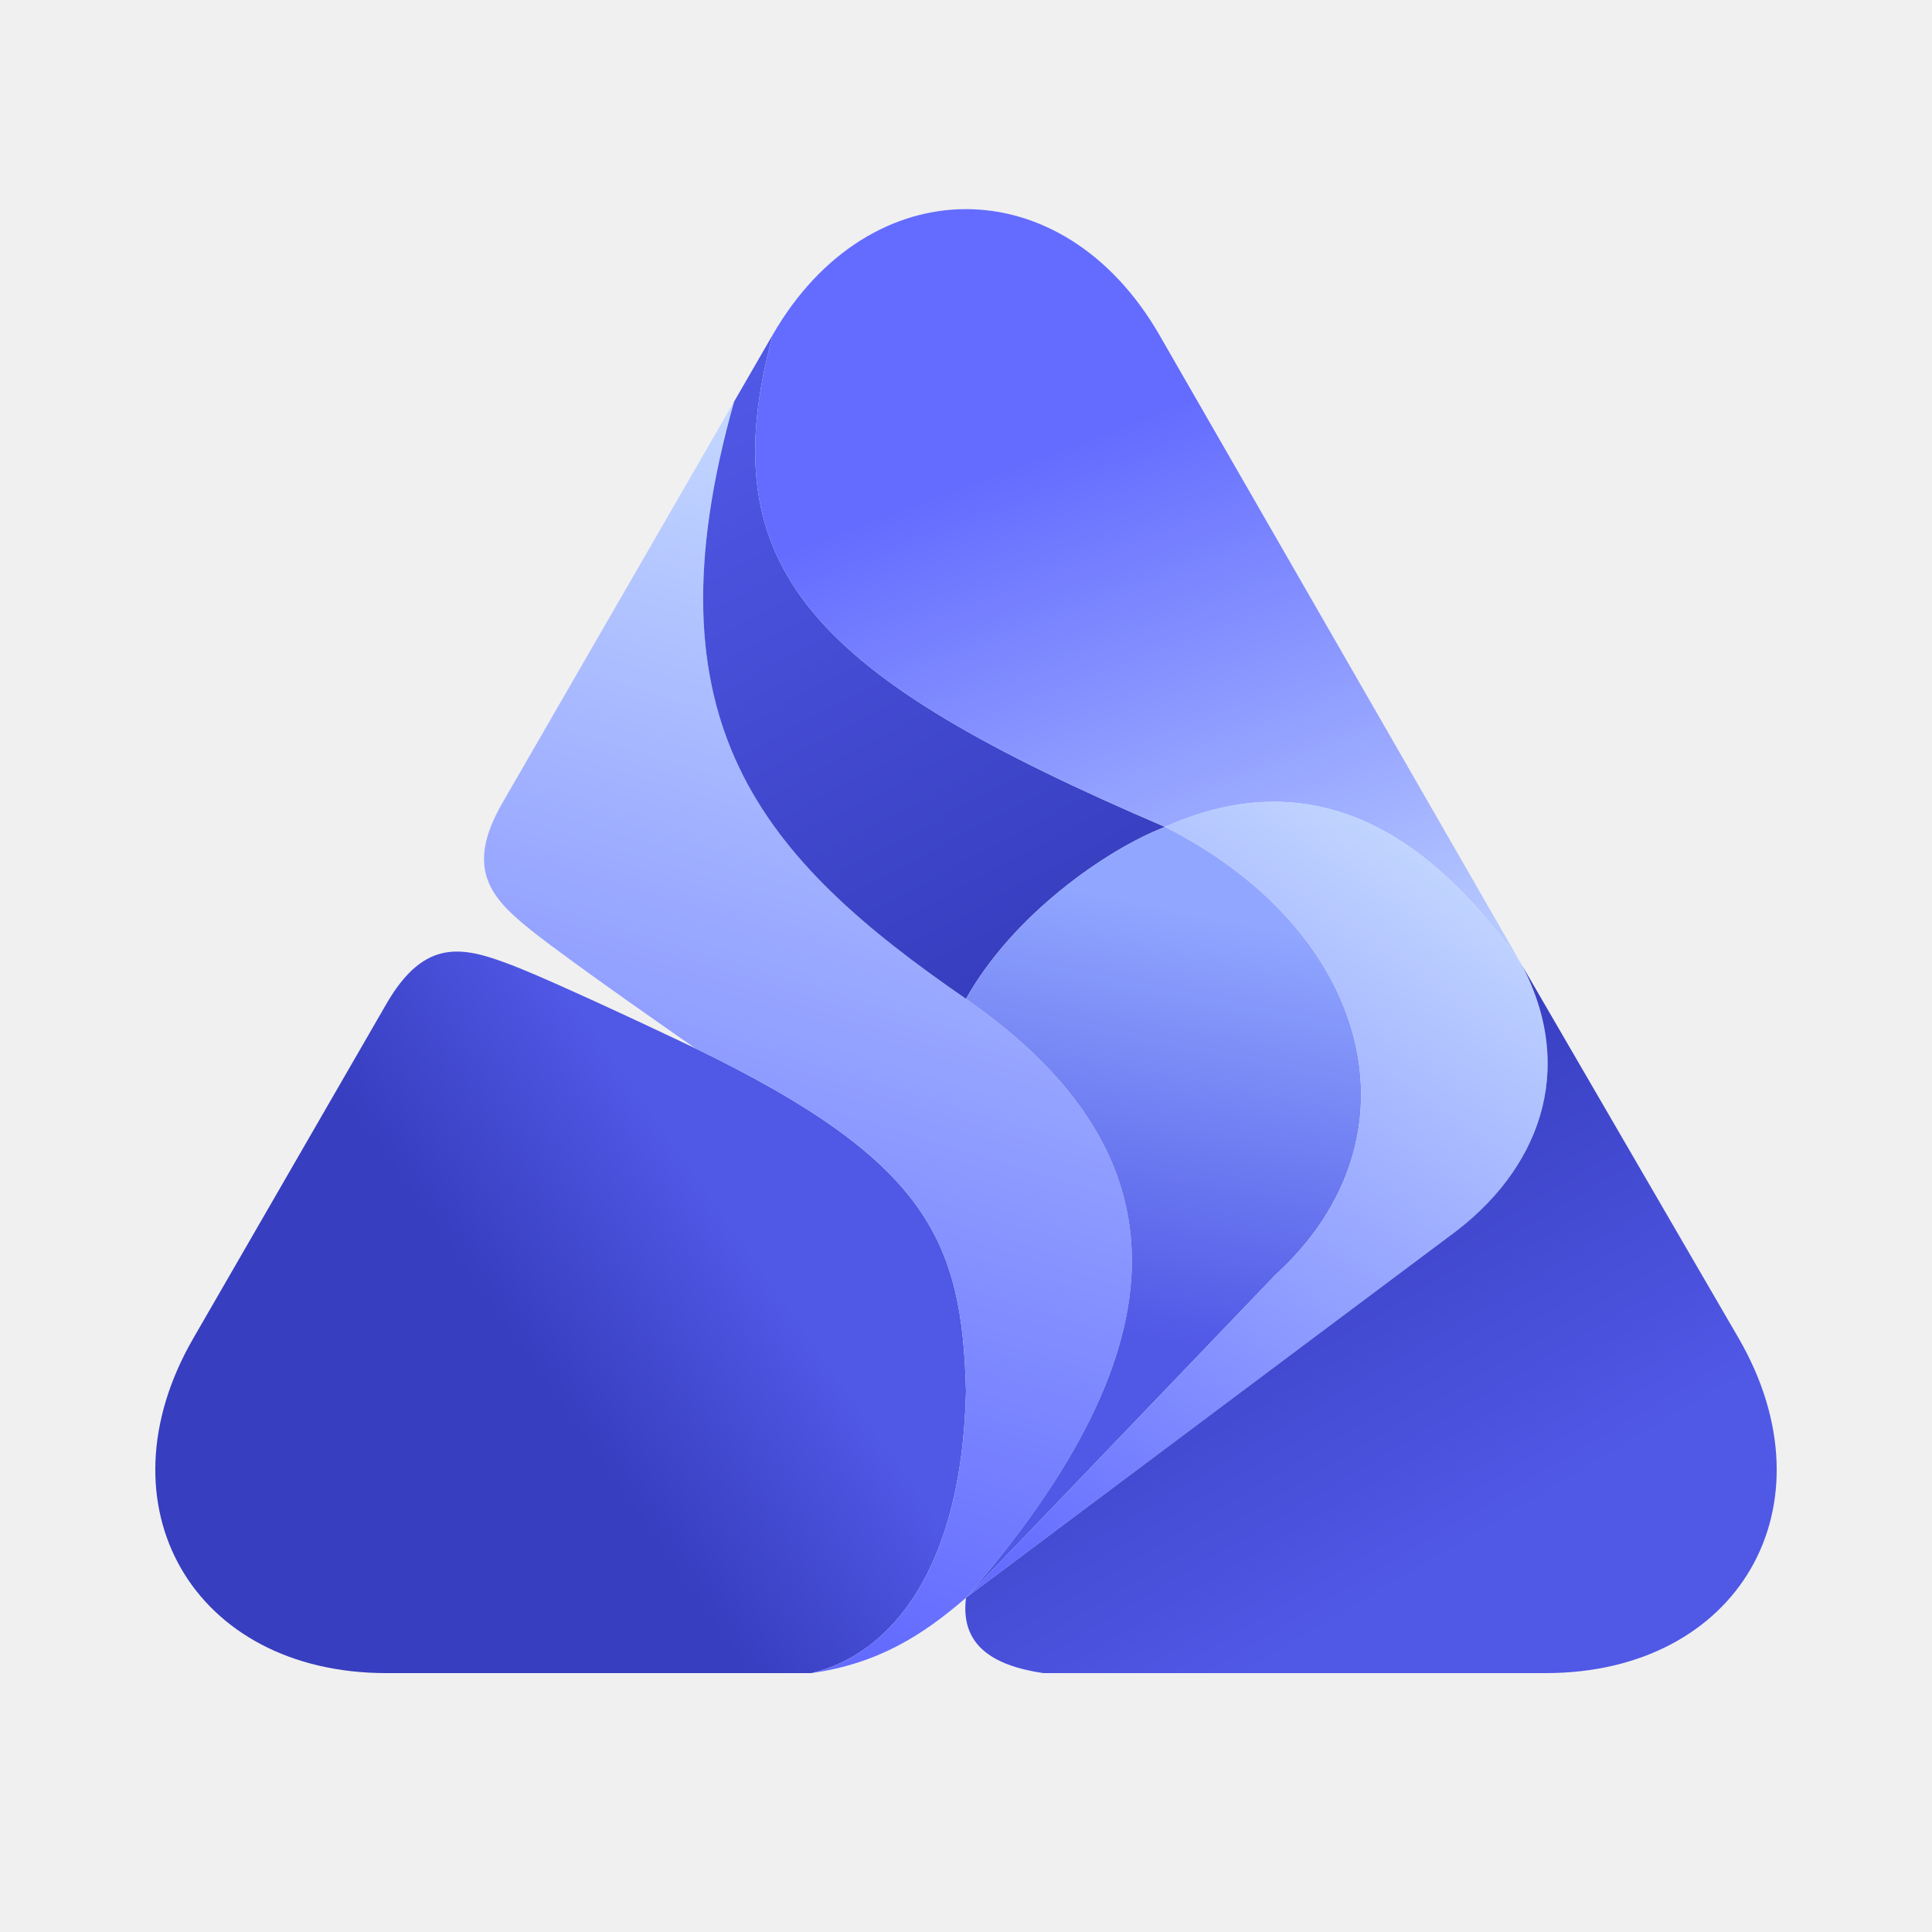
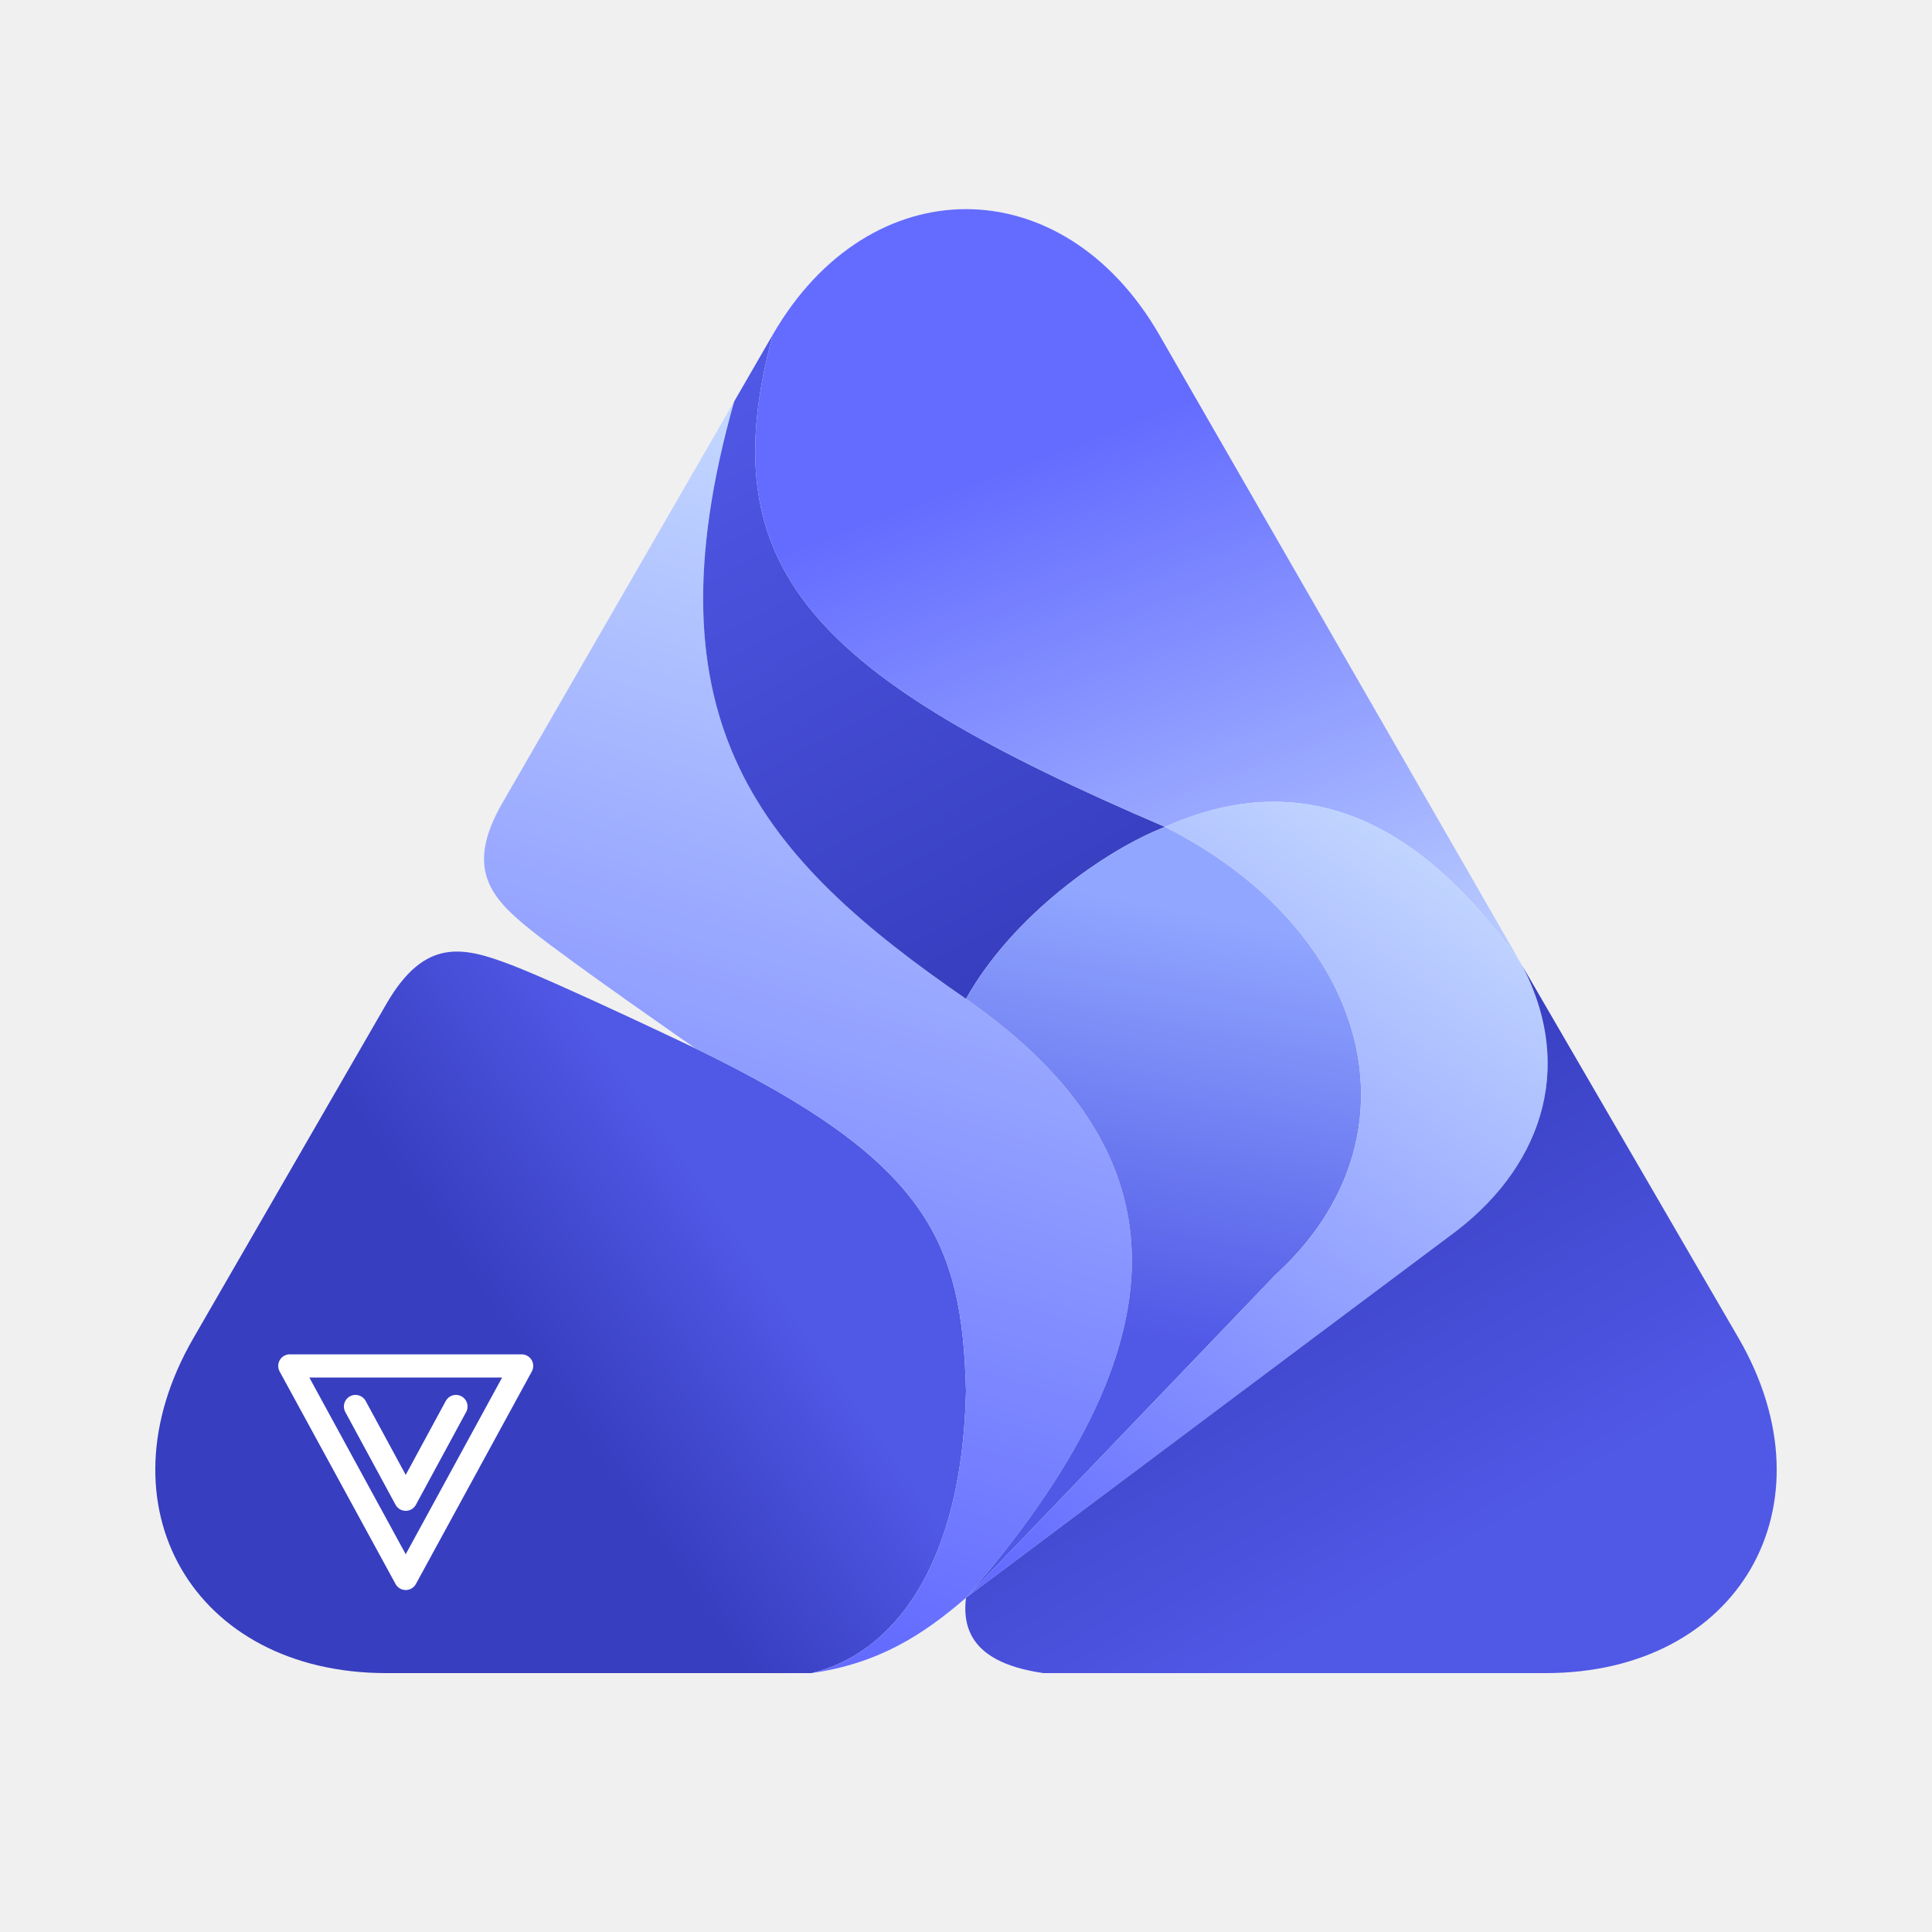
<svg xmlns="http://www.w3.org/2000/svg" width="100%" height="100%" version="1.1" viewBox="0 0 1000 1000">
  <g>
    <path d="M 200,866 C 100,866 50,779.4 100,692.8 L 200,519.6 C 220,485 240,490 265,499.6 S 360,542.68 360,542.68 C 480.5,601 498,642.5 500,720 C 498,811 462,856 420,866" fill="url(#LinearGradient)" fill-rule="nonzero" opacity="1" stroke="none" />
    <path d="M 420,866 C 455,861 478,846 500,827 C 614,696 615,597 500,517 C 394,444 333,374 380,207.82 L 260,415.67 C 240.22,450 254.37,465.1 275.28,481.79 S 360,542.68 360,542.68 C 480.5,601 498,642.5 500,720 C 498,811 462,856 420,866" fill="url(#LinearGradient_2)" fill-rule="nonzero" opacity="1" stroke="none" />
    <path d="M 500,517 C 394,444 333,374 380,207.82 L 400,173.2 C 367,295 421,350 603,428 C 572,440 524,474 500,517" fill="url(#LinearGradient_3)" fill-rule="nonzero" opacity="1" stroke="none" />
    <path d="M 500,827 L 660,660 C 738,589 710,482 603,428 C 572,440 524,474 500,517 C 615,597 614,696 500,827" fill="url(#LinearGradient_4)" fill-rule="nonzero" opacity="1" stroke="none" />
    <path d="M 400,173.2 C 367,295 421,350 603,428 C 690,389, 750,445 788,500 L 600,173.2 C 550,86.6 450,86.6 400,173.2" fill="url(#LinearGradient_5)" fill-rule="nonzero" opacity="1" stroke="none" />
    <path d="M 500,827 L 660,660 C 738,589 710,482 603,428 C 690,389, 750,445 788,500 C 816,554 797,606 750,640 L 500,827" fill="url(#LinearGradient_6)" fill-rule="nonzero" opacity="1" stroke="none" />
    <path d="M 788,500 C 816,554 797,606 750,640 L 500,827 C 497,851 513,862 540,866 L 800,866 C 900,866 950,779.4 900,692.8 L 788,500" fill="url(#LinearGradient_7)" fill-rule="nonzero" opacity="1" stroke="none" />
+     <path d="M 150 707 L 270 707 L 210 817 Z" fill="none" stroke="#ffffff" stroke-width="12" stroke-linejoin="round" stroke-linecap="round" />
+     <path d="M 184 728 L 210 776 L 236 728" fill="none" stroke="#ffffff" stroke-width="12" stroke-linejoin="round" stroke-linecap="round" />
  </g>
  <defs>
    <linearGradient gradientTransform="matrix(104.391 -73.3432 73.3432 104.391 277.441 710.122)" gradientUnits="userSpaceOnUse" id="LinearGradient" x1="0" x2="1" y1="0" y2="0">
      <stop offset="0" stop-color="#373ebf" />
      <stop offset="1" stop-color="#5058e6" />
    </linearGradient>
    <linearGradient gradientTransform="matrix(-173.747 557.324 -557.324 -173.747 508.829 258.172)" gradientUnits="userSpaceOnUse" id="LinearGradient_2" x1="0" x2="1" y1="0" y2="0">
      <stop offset="0" stop-color="#c2d6ff" />
      <stop offset="1" stop-color="#646cff" />
    </linearGradient>
    <linearGradient gradientTransform="matrix(157.951 295.666 -295.666 157.951 382.944 193.642)" gradientUnits="userSpaceOnUse" id="LinearGradient_3" x1="0" x2="1" y1="0" y2="0">
      <stop offset="0" stop-color="#5058e6" />
      <stop offset="1" stop-color="#373ebf" />
    </linearGradient>
    <linearGradient gradientTransform="matrix(-44.3023 219.578 -219.578 -44.3023 619.69 469.652)" gradientUnits="userSpaceOnUse" id="LinearGradient_4" x1="0" x2="1" y1="0" y2="0">
      <stop offset="0" stop-color="#91a7ff" />
      <stop offset="1" stop-color="#5058e6" />
    </linearGradient>
    <linearGradient gradientTransform="matrix(125.52 334.256 -334.256 125.52 539.723 235.139)" gradientUnits="userSpaceOnUse" id="LinearGradient_5" x1="0" x2="1" y1="0" y2="0">
      <stop offset="0" stop-color="#646cff" />
      <stop offset="1" stop-color="#c2d6ff" />
    </linearGradient>
    <linearGradient gradientTransform="matrix(-241.23 357.206 -357.206 -241.23 754.054 449.312)" gradientUnits="userSpaceOnUse" id="LinearGradient_6" x1="0" x2="1" y1="0" y2="0">
      <stop offset="0" stop-color="#c2d6ff" />
      <stop offset="1" stop-color="#646cff" />
    </linearGradient>
    <linearGradient gradientTransform="matrix(125.978 210.065 -210.065 125.978 596.433 613.665)" gradientUnits="userSpaceOnUse" id="LinearGradient_7" x1="0" x2="1" y1="0" y2="0">
      <stop offset="0" stop-color="#373ebf" />
      <stop offset="1" stop-color="#5058e6" />
    </linearGradient>
  </defs>
</svg>
